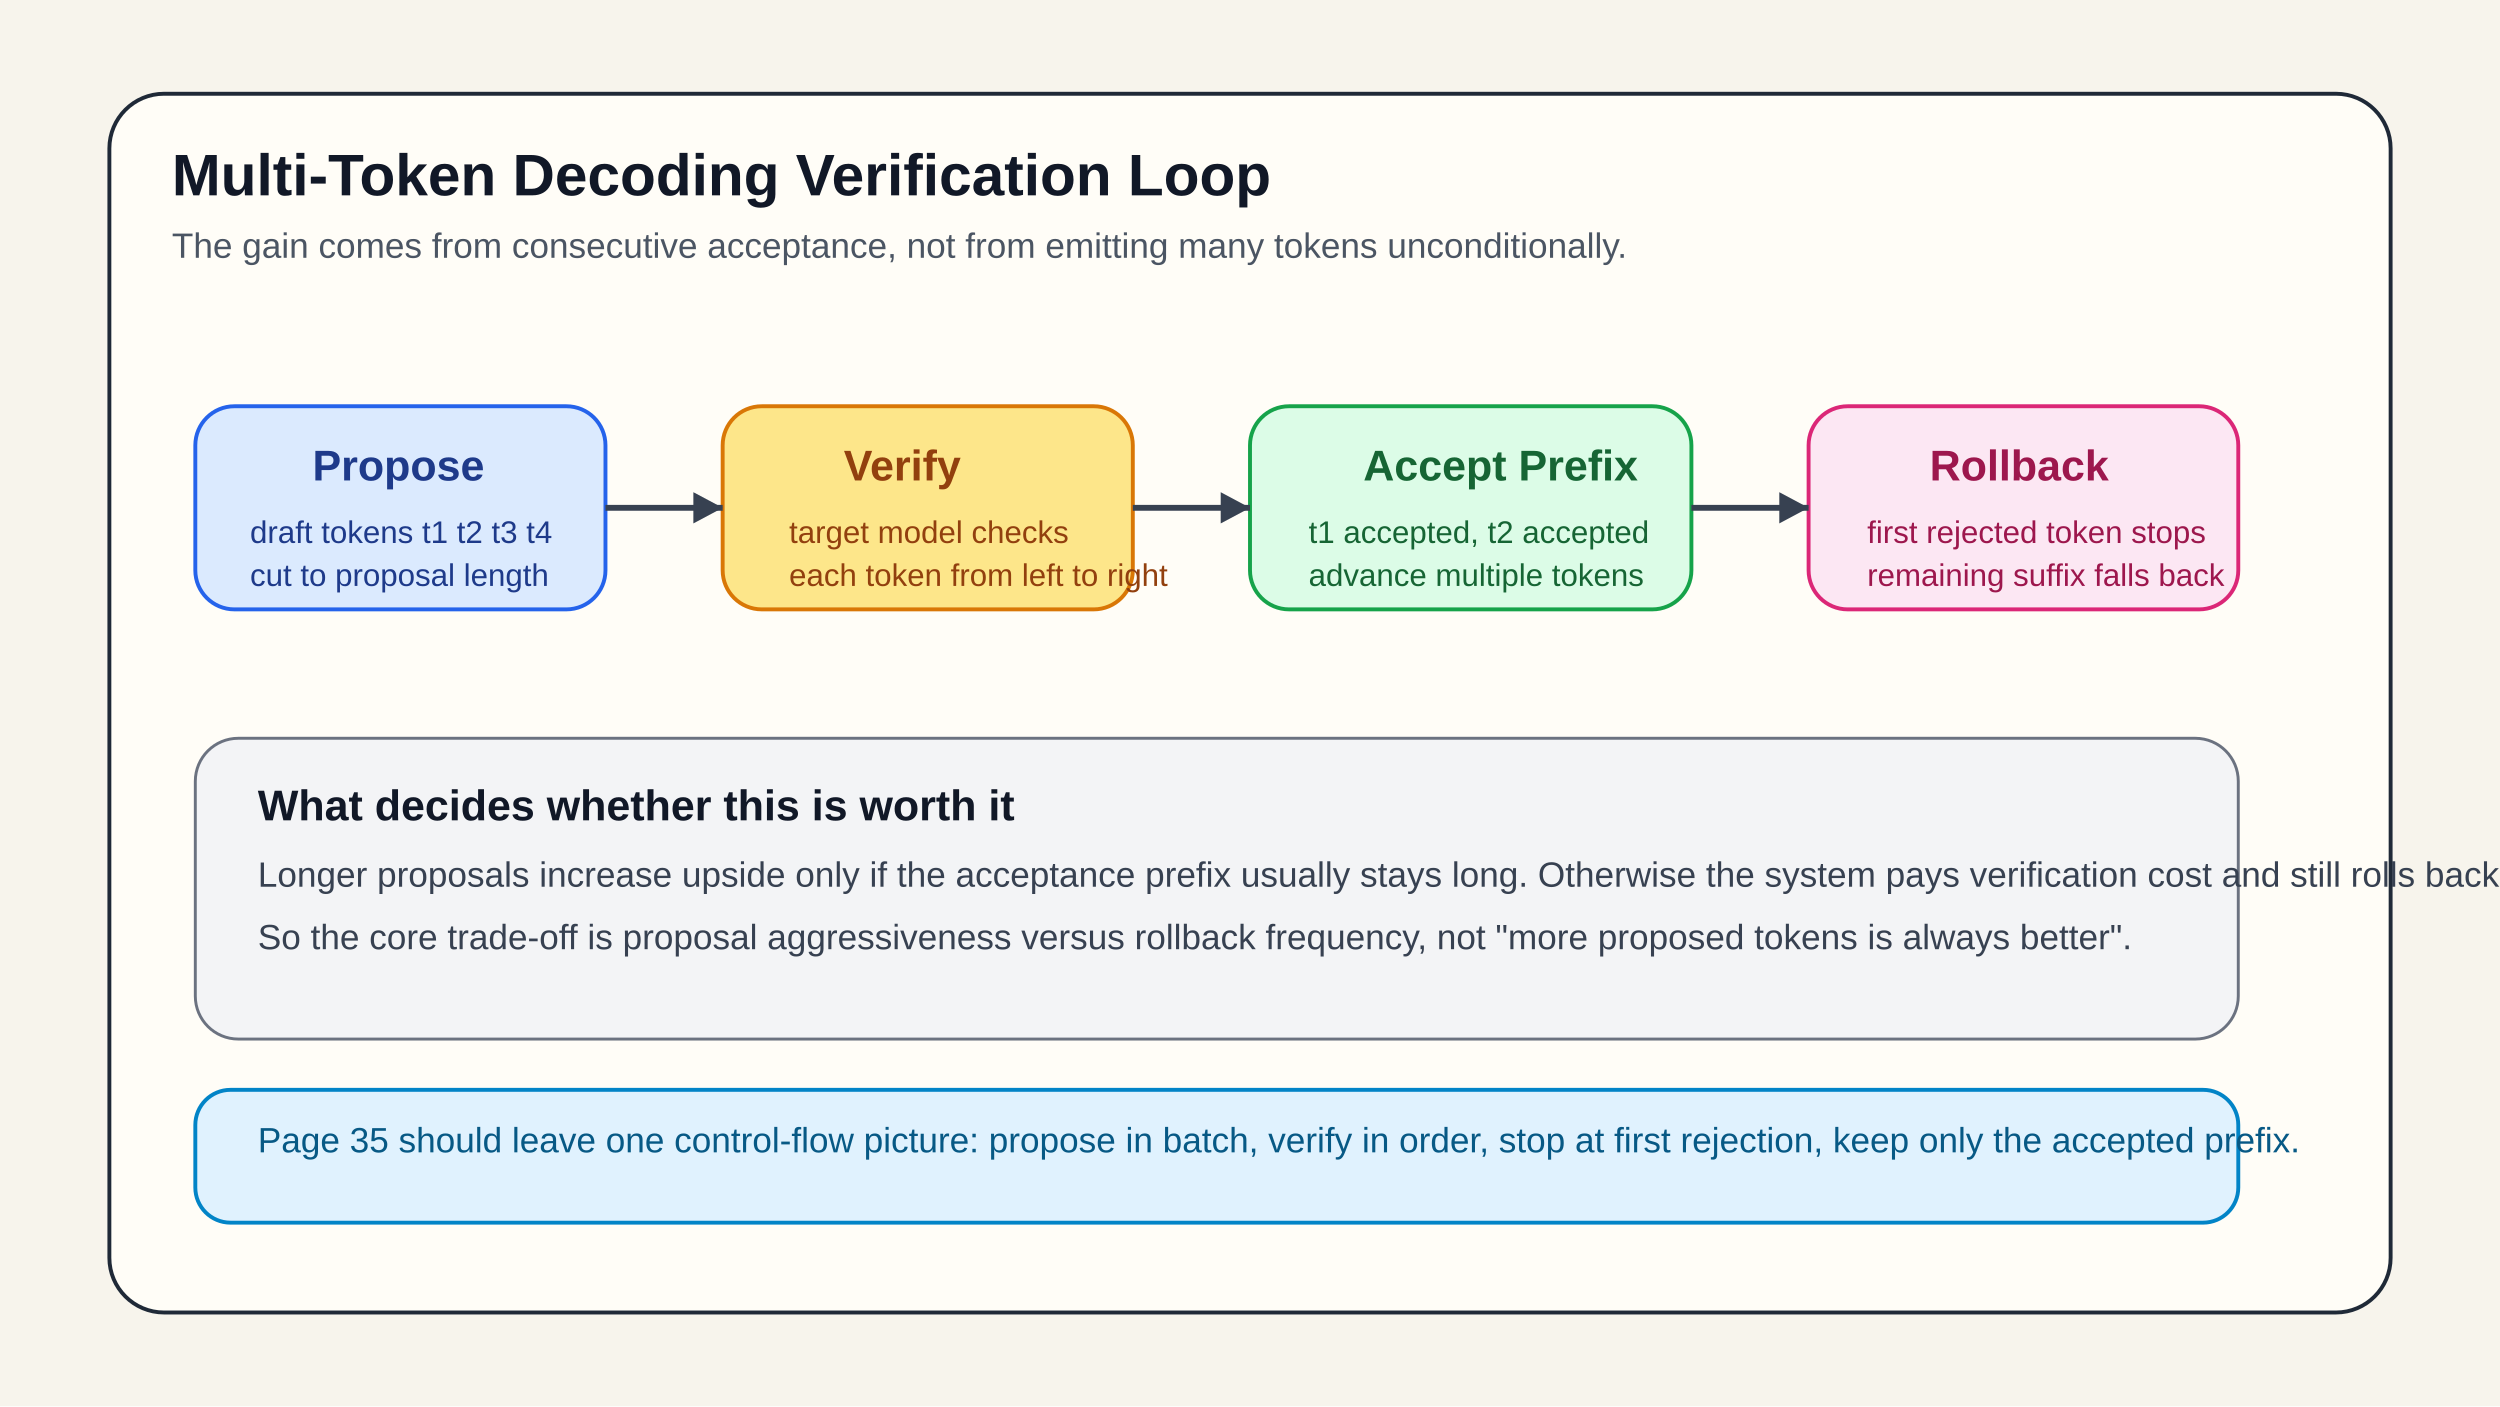
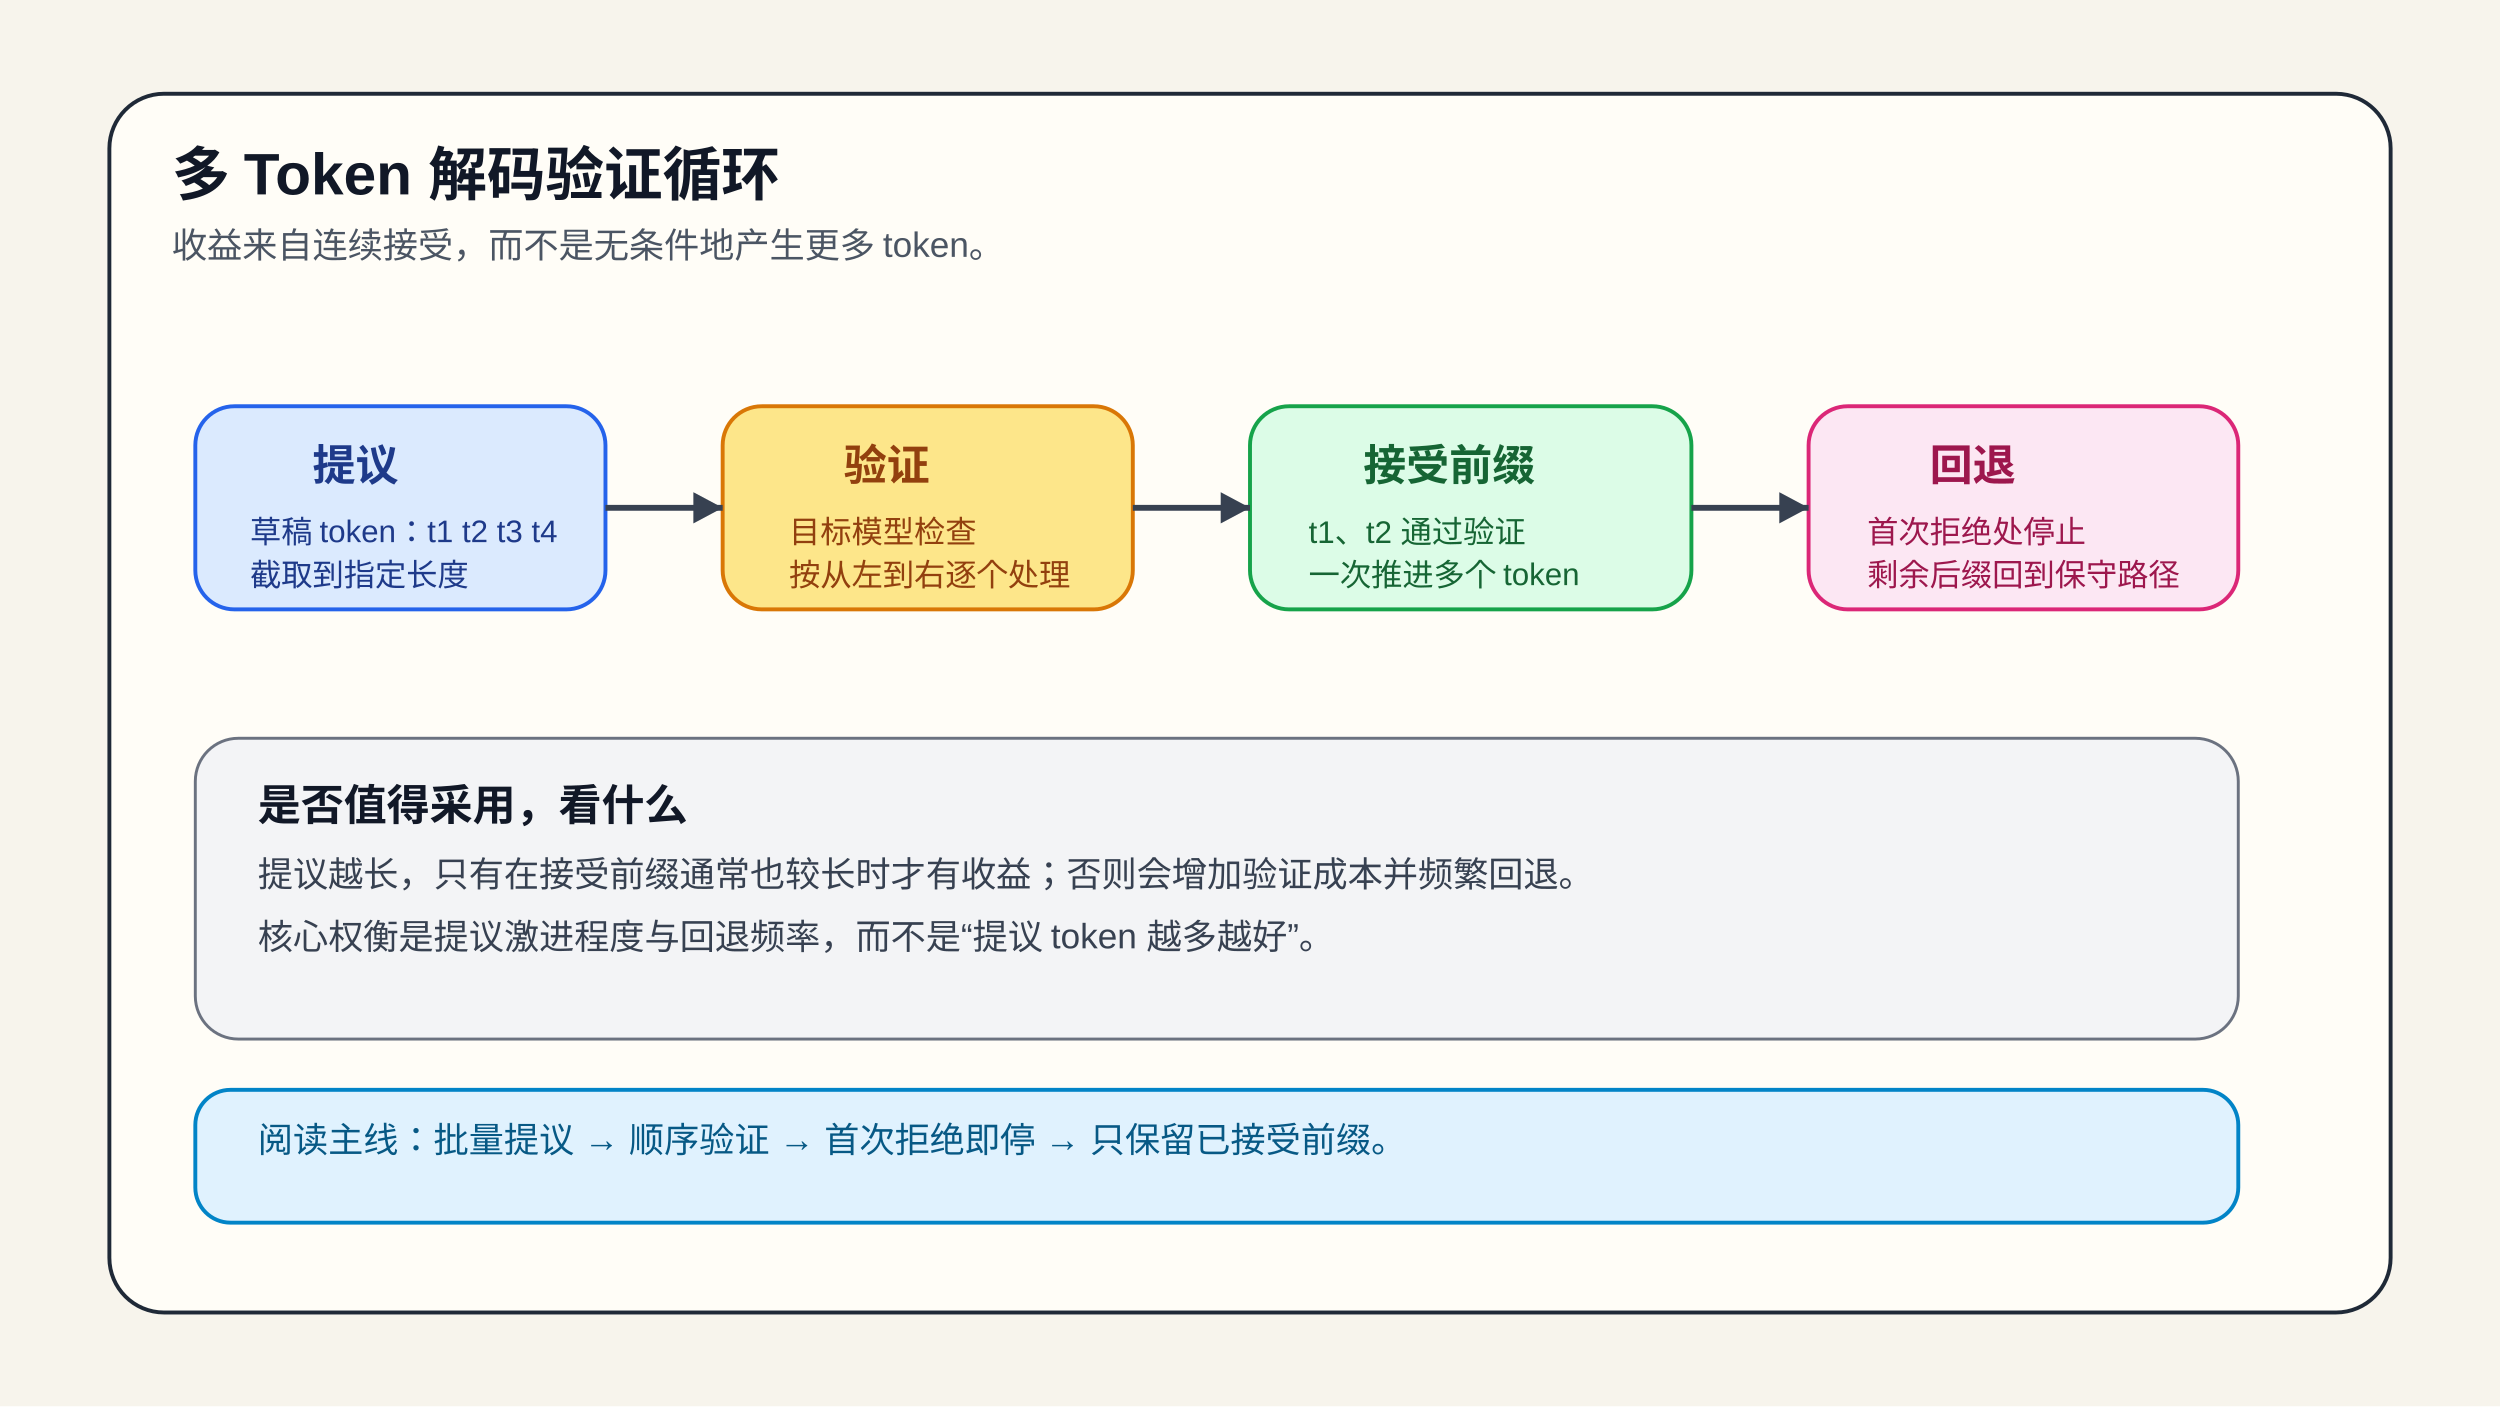
<svg xmlns="http://www.w3.org/2000/svg" width="1280" height="720" viewBox="0 0 1280 720" fill="none">
  <rect width="1280" height="720" fill="#F7F4EC" />
  <rect x="56" y="48" width="1168" height="624" rx="28" fill="#FFFDF7" stroke="#1F2937" stroke-width="2" />
-   <text x="88" y="100" fill="#111827" font-size="30" font-family="Arial, sans-serif" font-weight="700">Multi-Token Decoding Verification Loop</text>
-   <text x="88" y="132" fill="#4B5563" font-size="18" font-family="Arial, sans-serif">The gain comes from consecutive acceptance, not from emitting many tokens unconditionally.</text>
+   <text x="88" y="100" fill="#111827" font-size="30" font-family="Arial, sans-serif" font-weight="700">多 Token 解码验证循环</text>
+   <text x="88" y="132" fill="#4B5563" font-size="18" font-family="Arial, sans-serif">收益来自连续接受，而不是无条件地产生更多 token。</text>
  <rect x="100" y="208" width="210" height="104" rx="20" fill="#DBEAFE" stroke="#2563EB" stroke-width="2" />
-   <text x="160" y="246" fill="#1E3A8A" font-size="22" font-family="Arial, sans-serif" font-weight="700">Propose</text>
-   <text x="128" y="278" fill="#1E3A8A" font-size="16" font-family="Arial, sans-serif">draft tokens t1 t2 t3 t4</text>
-   <text x="128" y="300" fill="#1E3A8A" font-size="16" font-family="Arial, sans-serif">cut to proposal length</text>
+   <text x="160" y="246" fill="#1E3A8A" font-size="22" font-family="Arial, sans-serif" font-weight="700">提议</text>
+   <text x="128" y="278" fill="#1E3A8A" font-size="16" font-family="Arial, sans-serif">草稿 token：t1 t2 t3 t4</text>
+   <text x="128" y="300" fill="#1E3A8A" font-size="16" font-family="Arial, sans-serif">截取到指定长度</text>
  <rect x="370" y="208" width="210" height="104" rx="20" fill="#FDE68A" stroke="#D97706" stroke-width="2" />
-   <text x="432" y="246" fill="#92400E" font-size="22" font-family="Arial, sans-serif" font-weight="700">Verify</text>
-   <text x="404" y="278" fill="#92400E" font-size="16" font-family="Arial, sans-serif">target model checks</text>
-   <text x="404" y="300" fill="#92400E" font-size="16" font-family="Arial, sans-serif">each token from left to right</text>
+   <text x="432" y="246" fill="#92400E" font-size="22" font-family="Arial, sans-serif" font-weight="700">验证</text>
+   <text x="404" y="278" fill="#92400E" font-size="16" font-family="Arial, sans-serif">目标模型检查</text>
+   <text x="404" y="300" fill="#92400E" font-size="16" font-family="Arial, sans-serif">按从左到右逐个处理</text>
  <rect x="640" y="208" width="226" height="104" rx="20" fill="#DCFCE7" stroke="#16A34A" stroke-width="2" />
-   <text x="698" y="246" fill="#166534" font-size="22" font-family="Arial, sans-serif" font-weight="700">Accept Prefix</text>
-   <text x="670" y="278" fill="#166534" font-size="16" font-family="Arial, sans-serif">t1 accepted, t2 accepted</text>
-   <text x="670" y="300" fill="#166534" font-size="16" font-family="Arial, sans-serif">advance multiple tokens</text>
+   <text x="698" y="246" fill="#166534" font-size="22" font-family="Arial, sans-serif" font-weight="700">接受前缀</text>
+   <text x="670" y="278" fill="#166534" font-size="16" font-family="Arial, sans-serif">t1、t2 通过验证</text>
+   <text x="670" y="300" fill="#166534" font-size="16" font-family="Arial, sans-serif">一次推进多个 token</text>
  <rect x="926" y="208" width="220" height="104" rx="20" fill="#FCE7F3" stroke="#DB2777" stroke-width="2" />
-   <text x="988" y="246" fill="#9D174D" font-size="22" font-family="Arial, sans-serif" font-weight="700">Rollback</text>
-   <text x="956" y="278" fill="#9D174D" font-size="16" font-family="Arial, sans-serif">first rejected token stops</text>
-   <text x="956" y="300" fill="#9D174D" font-size="16" font-family="Arial, sans-serif">remaining suffix falls back</text>
+   <text x="988" y="246" fill="#9D174D" font-size="22" font-family="Arial, sans-serif" font-weight="700">回退</text>
+   <text x="956" y="278" fill="#9D174D" font-size="16" font-family="Arial, sans-serif">首次拒绝处停止</text>
+   <text x="956" y="300" fill="#9D174D" font-size="16" font-family="Arial, sans-serif">剩余后缀回到保守路径</text>
  <path d="M310 260H370" stroke="#374151" stroke-width="3" />
  <path d="M580 260H640" stroke="#374151" stroke-width="3" />
  <path d="M866 260H926" stroke="#374151" stroke-width="3" />
  <path d="M355 252L370 260L355 268" fill="#374151" />
  <path d="M625 252L640 260L625 268" fill="#374151" />
  <path d="M911 252L926 260L911 268" fill="#374151" />
  <rect x="100" y="378" width="1046" height="154" rx="22" fill="#F3F4F6" stroke="#6B7280" stroke-width="1.5" />
-   <text x="132" y="420" fill="#111827" font-size="22" font-family="Arial, sans-serif" font-weight="700">What decides whether this is worth it</text>
-   <text x="132" y="454" fill="#374151" font-size="18" font-family="Arial, sans-serif">Longer proposals increase upside only if the acceptance prefix usually stays long. Otherwise the system pays verification cost and still rolls back early.</text>
-   <text x="132" y="486" fill="#374151" font-size="18" font-family="Arial, sans-serif">So the core trade-off is proposal aggressiveness versus rollback frequency, not "more proposed tokens is always better".</text>
+   <text x="132" y="420" fill="#111827" font-size="22" font-family="Arial, sans-serif" font-weight="700">是否值得采用，看什么</text>
+   <text x="132" y="454" fill="#374151" font-size="18" font-family="Arial, sans-serif">提议越长，只有在接受前缀通常也较长时才有收益；否则会增加验证成本并频繁回退。</text>
+   <text x="132" y="486" fill="#374151" font-size="18" font-family="Arial, sans-serif">核心权衡是提议激进程度与回退频率，而不是“提议 token 越多越好”。</text>
  <rect x="100" y="558" width="1046" height="68" rx="18" fill="#E0F2FE" stroke="#0284C7" stroke-width="2" />
-   <text x="132" y="590" fill="#075985" font-size="18" font-family="Arial, sans-serif">Page 35 should leave one control-flow picture: propose in batch, verify in order, stop at first rejection, keep only the accepted prefix.</text>
+   <text x="132" y="590" fill="#075985" font-size="18" font-family="Arial, sans-serif">阅读主线：批量提议 → 顺序验证 → 首次拒绝即停 → 只保留已接受前缀。</text>
</svg>
